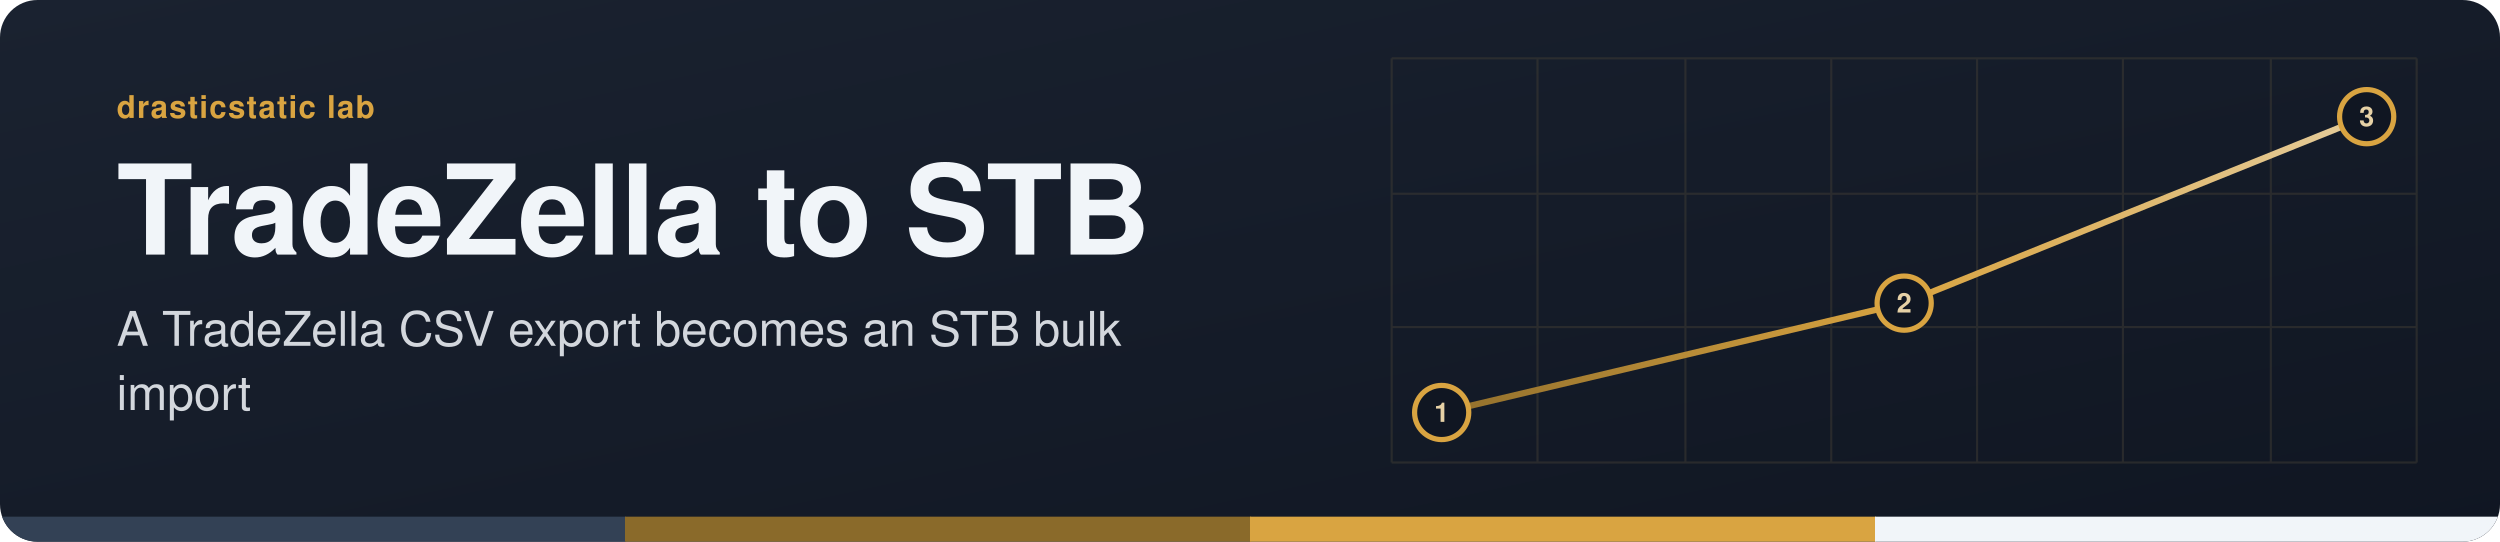
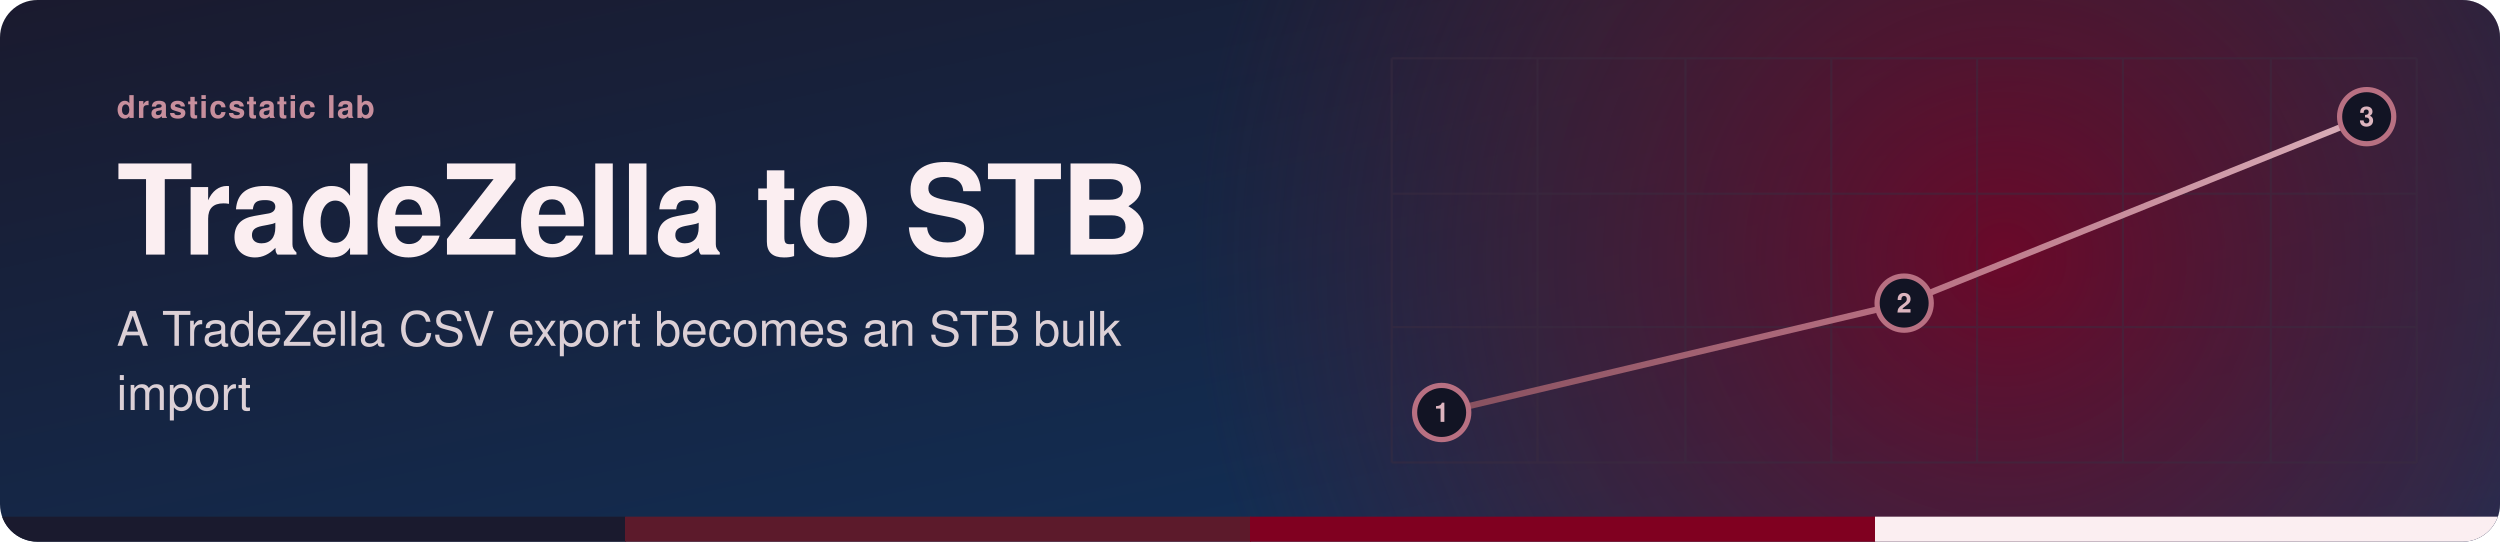
<svg xmlns="http://www.w3.org/2000/svg" width="1200" height="260" viewBox="0 0 1200 260" role="img" aria-labelledby="t d">
  <style>
    /* Motion only for readers who have not asked for less. Outside this block everything is in its finished state. */
    @media (prefers-reduced-motion: no-preference) {
      .draw { stroke-dasharray: 100; animation: draw 2.6s cubic-bezier(.4,0,.2,1) both; }
      .arrive { animation: arrive .5s ease-out both; }
      .breathe { transform-box: fill-box; transform-origin: center; animation: breathe 8s steps(48) 3s infinite; }
      .halo { transform-box: fill-box; transform-origin: center; animation: halo 5s steps(60) 3.6s infinite; }
    }
    @keyframes draw { from { stroke-dashoffset: 100 } to { stroke-dashoffset: 0 } }
    @keyframes arrive { from { opacity: 0 } to { opacity: 1 } }
    @keyframes breathe { 0%, 100% { transform: scale(1) } 50% { transform: scale(1.07) } }
    @keyframes halo { 0% { opacity: .55; transform: scale(1) } 70%, 100% { opacity: 0; transform: scale(2.1) } }
    .halo { opacity: 0 }
  </style>
  <defs>
    <linearGradient id="ground" x1="0" y1="0" x2="1" y2="1">
-       <stop offset="0" stop-color="#1a2230" />
-       <stop offset="1" stop-color="#101622" />
+       <stop offset="0" stop-color="#1a1a2e" />
+       <stop offset="1" stop-color="#0f3460" />
    </linearGradient>
    <linearGradient id="line" gradientUnits="userSpaceOnUse" x1="668" y1="0" x2="1160" y2="0">
-       <stop offset="0.00" stop-color="#8a6a2a" />
-       <stop offset="0.50" stop-color="#d9a441" />
-       <stop offset="1.00" stop-color="#e6d1a6" />
+       <stop offset="0.00" stop-color="#804c5a" />
+       <stop offset="0.50" stop-color="#b87082" />
+       <stop offset="1.00" stop-color="#ddb5bf" />
    </linearGradient>
    <linearGradient id="fade" gradientUnits="userSpaceOnUse" x1="620" y1="0" x2="1200" y2="0">
-       <stop offset="0" stop-color="#d9a441" stop-opacity="0" />
-       <stop offset=".35" stop-color="#d9a441" />
-       <stop offset="1" stop-color="#e6d1a6" />
+       <stop offset="0" stop-color="#b87082" stop-opacity="0" />
+       <stop offset=".35" stop-color="#b87082" />
+       <stop offset="1" stop-color="#ddb5bf" />
    </linearGradient>
    <clipPath id="card">
      <rect width="1200" height="260" rx="18" />
    </clipPath>
+     <radialGradient id="ember" gradientUnits="userSpaceOnUse" cx="962" cy="124" r="390">
+       <stop offset="0" stop-color="#800020" stop-opacity=".8" />
+       <stop offset=".6" stop-color="#5c1a2b" stop-opacity=".45" />
+       <stop offset="1" stop-color="#5c1a2b" stop-opacity="0" />
+     </radialGradient>
  </defs>
  <g clip-path="url(#card)">
    <rect width="1200" height="260" fill="url(#ground)" />
-     <g stroke="#403c33" stroke-width="1" opacity=".5">
+     <rect width="1200" height="260" fill="url(#ember)" />
+     <g stroke="#3a2b3f" stroke-width="1" opacity=".5">
      <path d="M668 28V222" />
      <path d="M738 28V222" />
      <path d="M809 28V222" />
      <path d="M879 28V222" />
      <path d="M949 28V222" />
      <path d="M1019 28V222" />
      <path d="M1090 28V222" />
      <path d="M1160 28V222" />
      <path d="M668 28H1160" />
      <path d="M668 93H1160" />
      <path d="M668 157H1160" />
      <path d="M668 222H1160" />
    </g>
    <path class="draw" pathLength="100" d="M692.0 198.0 L914.0 145.5 L1136.0 56.0" fill="none" stroke="url(#line)" stroke-width="3" stroke-linecap="round" stroke-linejoin="round" style="animation-delay:0.30s" />
-     <circle class="halo" cx="1136.0" cy="56.0" r="13" fill="none" stroke="#e6d1a6" stroke-width="2" />
+     <circle class="halo" cx="1136.0" cy="56.0" r="13" fill="none" stroke="#ddb5bf" stroke-width="2" />
    <g font-family="Helvetica Neue, Helvetica, Arial, sans-serif" font-size="13" font-weight="700" text-anchor="middle">
      <g class="arrive" style="animation-delay:0.40s">
-         <circle cx="692.0" cy="198.0" r="13" fill="#101622" stroke="#d9a441" stroke-width="2.5" />
-         <text x="692.0" y="202.5" fill="#e6d1a6">1</text>
+         <circle cx="692.0" cy="198.0" r="13" fill="#121424" stroke="#b87082" stroke-width="2.5" />
+         <text x="692.0" y="202.5" fill="#ddb5bf">1</text>
      </g>
      <g class="arrive" style="animation-delay:1.80s">
-         <circle cx="914.0" cy="145.5" r="13" fill="#101622" stroke="#d9a441" stroke-width="2.5" />
-         <text x="914.0" y="150.0" fill="#e6d1a6">2</text>
+         <circle cx="914.0" cy="145.5" r="13" fill="#121424" stroke="#b87082" stroke-width="2.5" />
+         <text x="914.0" y="150.0" fill="#ddb5bf">2</text>
      </g>
      <g class="arrive" style="animation-delay:3.20s">
-         <circle cx="1136.0" cy="56.0" r="13" fill="#101622" stroke="#d9a441" stroke-width="2.5" />
-         <text x="1136.0" y="60.5" fill="#e6d1a6">3</text>
+         <circle cx="1136.0" cy="56.0" r="13" fill="#121424" stroke="#b87082" stroke-width="2.5" />
+         <text x="1136.0" y="60.5" fill="#ddb5bf">3</text>
      </g>
    </g>
-     <rect x="0.0" y="248" width="300.5" height="12" fill="#334155" />
-     <rect x="300.0" y="248" width="300.5" height="12" fill="#8a6a2a" />
-     <rect x="600.0" y="248" width="300.5" height="12" fill="#d9a441" />
-     <rect x="900.0" y="248" width="300.5" height="12" fill="#f1f5f9" />
+     <rect x="0.0" y="248" width="300.5" height="12" fill="#1a1a2e" />
+     <rect x="300.0" y="248" width="300.5" height="12" fill="#5c1a2b" />
+     <rect x="600.0" y="248" width="300.5" height="12" fill="#800020" />
+     <rect x="900.0" y="248" width="300.5" height="12" fill="#fbeef1" />
    <g font-family="Helvetica Neue, Helvetica, Arial, sans-serif">
-       <text x="56" y="56.6" fill="#d9a441" font-size="15" font-weight="700" letter-spacing=".6">drasticstatic lab</text>
-       <text x="56" y="122.2" fill="#f1f5f9" font-size="60" font-weight="700" letter-spacing="-.5">TradeZella to STB</text>
-       <text x="56" y="166.0" fill="#d3d7dd" font-size="23">A TradeZella CSV export becomes an STB bulk</text>
-       <text x="56" y="196.8" fill="#d3d7dd" font-size="23">import</text>
+       <text x="56" y="56.6" fill="#c78f9d" font-size="15" font-weight="700" letter-spacing=".6">drasticstatic lab</text>
+       <text x="56" y="122.2" fill="#fbeef1" font-size="60" font-weight="700" letter-spacing="-.5">TradeZella to STB</text>
+       <text x="56" y="166.0" fill="#dcd0d6" font-size="23">A TradeZella CSV export becomes an STB bulk</text>
+       <text x="56" y="196.8" fill="#dcd0d6" font-size="23">import</text>
    </g>
  </g>
</svg>
